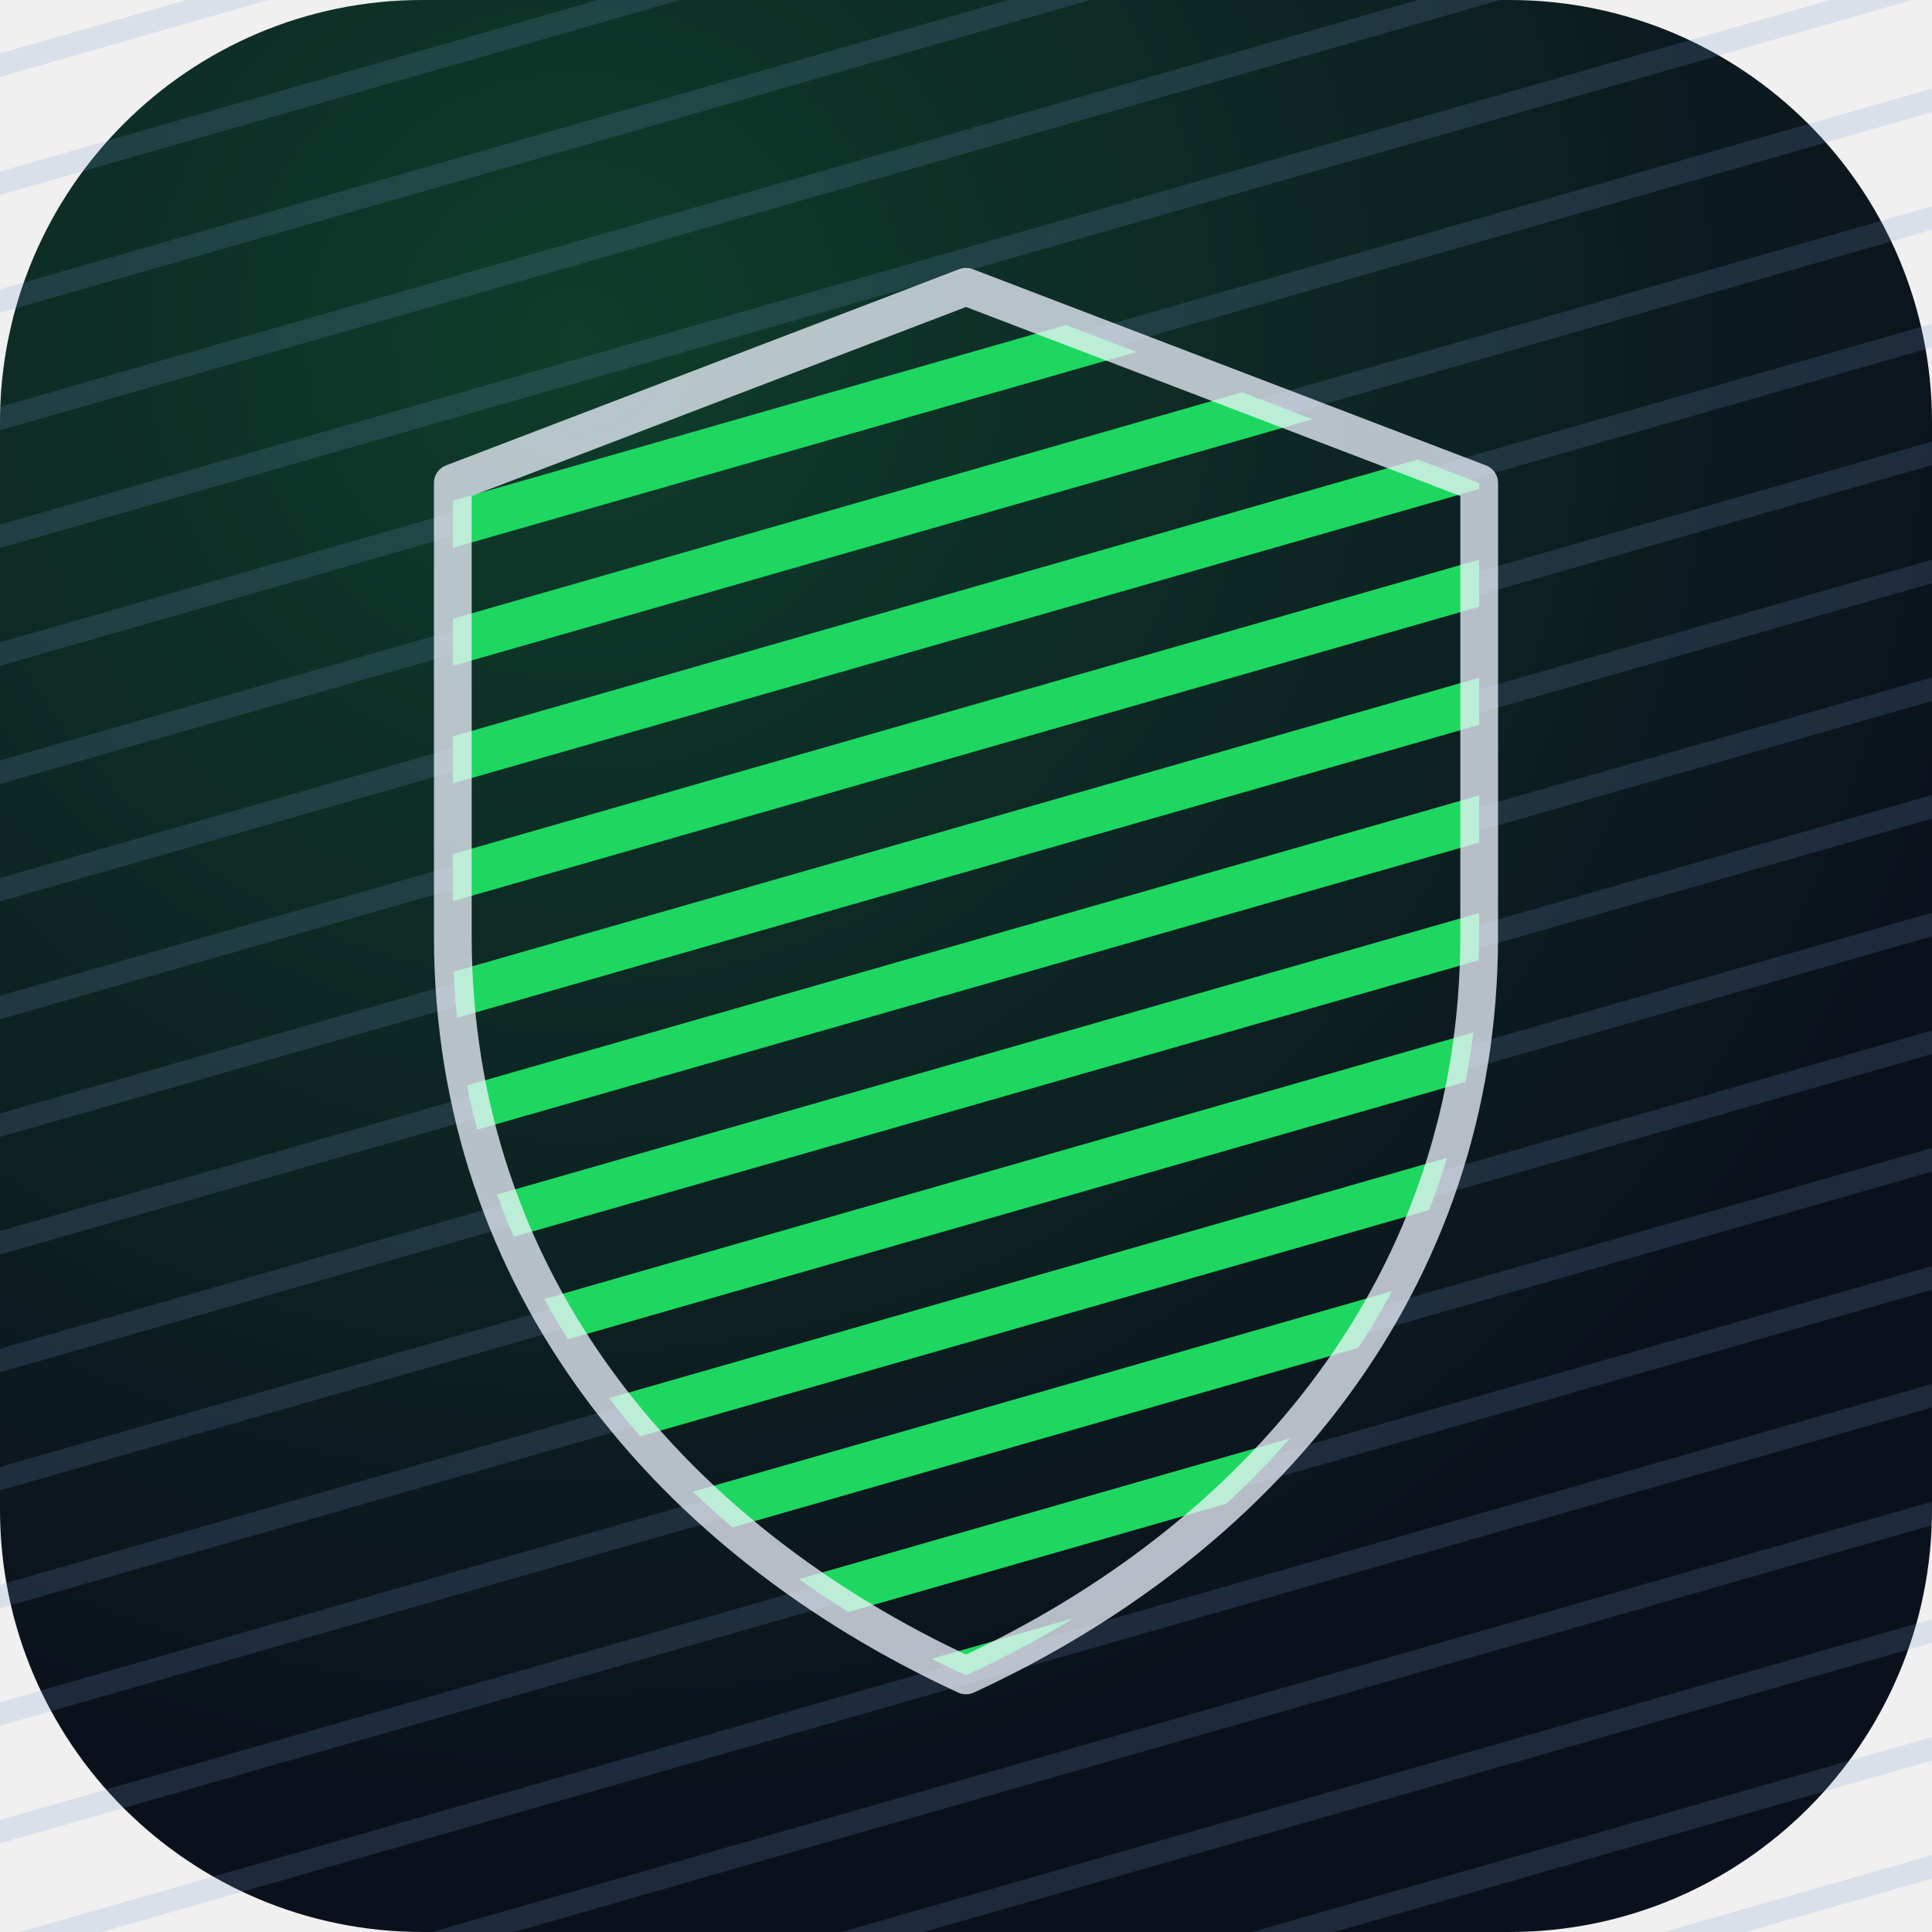
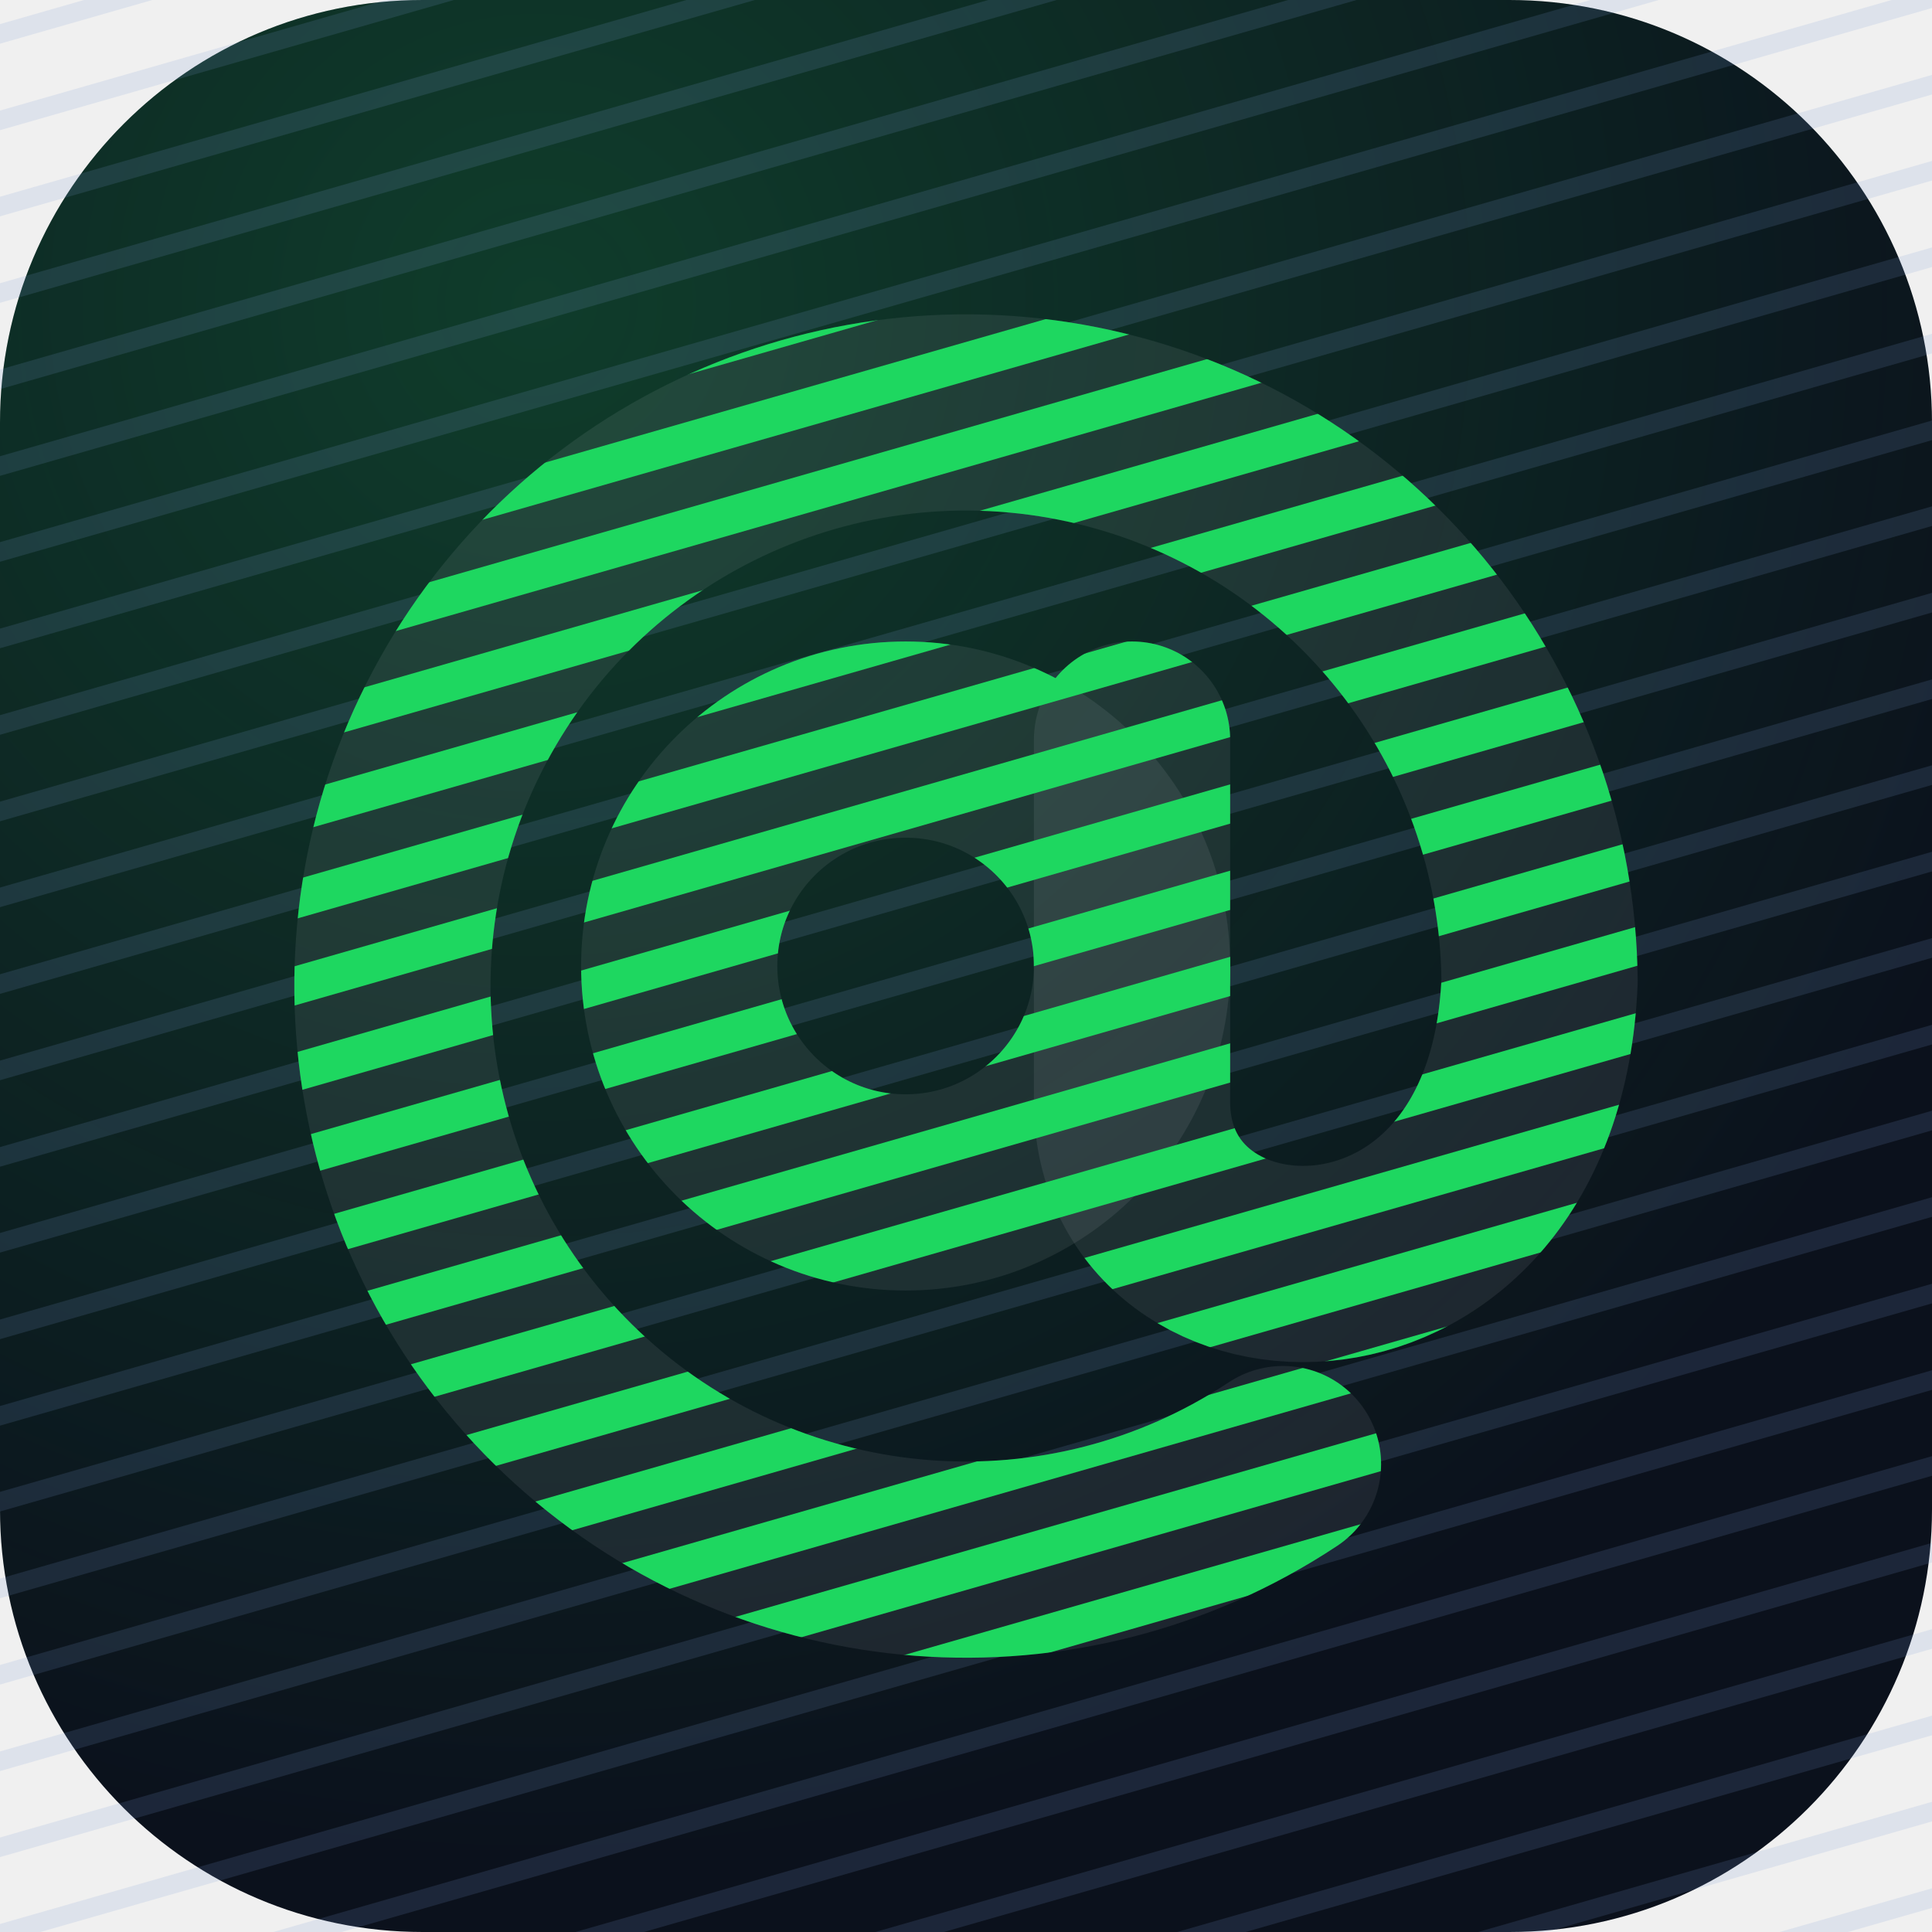
<svg xmlns="http://www.w3.org/2000/svg" viewBox="0 0 256 256" width="256" height="256">
  <defs>
-     <clipPath id="shield">
-       <path d="M128 38 L196 64 V124 C196 170 167 204 128 222 C89 204 60 170 60 124 V64 Z" />
-     </clipPath>
-     <radialGradient id="glow" cx="30%" cy="18%" r="75%">
+     <mask id="glyph" maskUnits="userSpaceOnUse" x="0" y="0" width="256" height="256">
+       <g fill="none" stroke="#fff" stroke-width="26" stroke-linecap="round" stroke-linejoin="round">
+         <circle cx="120" cy="128" r="30" />
+         <path d="M150 98 V146 C150 176 202 178 204 130 A76 76 0 1 0 170 194" />
+       </g>
+     </mask>
+     <radialGradient id="glow" cx="28%" cy="16%" r="80%">
      <stop offset="0" stop-color="#1ed760" stop-opacity="0.22" />
      <stop offset="1" stop-color="#1ed760" stop-opacity="0" />
    </radialGradient>
  </defs>
  <rect width="256" height="256" rx="56" fill="#0b111c" />
  <rect width="256" height="256" rx="56" fill="url(#glow)" />
-   <g stroke="#7896d2" stroke-opacity="0.18" stroke-width="3">
-     <line x1="-113.9" y1="10.1" x2="270.6" y2="-100.2" />
-     <line x1="-109.7" y1="24.5" x2="274.8" y2="-85.7" />
-     <line x1="-105.6" y1="38.9" x2="278.9" y2="-71.3" />
-     <line x1="-101.5" y1="53.4" x2="283.0" y2="-56.9" />
-     <line x1="-97.3" y1="67.8" x2="287.2" y2="-42.5" />
-     <line x1="-93.2" y1="82.2" x2="291.3" y2="-28.1" />
-     <line x1="-89.1" y1="96.6" x2="295.4" y2="-13.6" />
-     <line x1="-84.9" y1="111.0" x2="299.6" y2="0.8" />
-     <line x1="-80.8" y1="125.5" x2="303.7" y2="15.2" />
-     <line x1="-76.7" y1="139.9" x2="307.8" y2="29.6" />
-     <line x1="-72.5" y1="154.3" x2="312.0" y2="44.0" />
-     <line x1="-68.4" y1="168.7" x2="316.1" y2="58.5" />
+   <g stroke="#7896d2" stroke-opacity="0.16" stroke-width="2.5">
+     <line x1="-106.7" y1="35.1" x2="277.8" y2="-75.2" />
+     <line x1="-103.7" y1="45.7" x2="280.8" y2="-64.6" />
+     <line x1="-100.6" y1="56.2" x2="283.9" y2="-54.0" />
+     <line x1="-97.6" y1="66.8" x2="286.9" y2="-43.4" />
+     <line x1="-94.6" y1="77.4" x2="289.9" y2="-32.9" />
+     <line x1="-91.5" y1="88.0" x2="293.0" y2="-22.3" />
+     <line x1="-88.5" y1="98.5" x2="296.0" y2="-11.7" />
+     <line x1="-85.5" y1="109.1" x2="299.0" y2="-1.1" />
+     <line x1="-82.4" y1="119.7" x2="302.1" y2="9.4" />
+     <line x1="-79.4" y1="130.3" x2="305.1" y2="20.0" />
+     <line x1="-76.4" y1="140.8" x2="308.1" y2="30.6" />
+     <line x1="-73.3" y1="151.4" x2="311.2" y2="41.2" />
+     <line x1="-70.3" y1="162.0" x2="314.2" y2="51.7" />
+     <line x1="-67.3" y1="172.6" x2="317.2" y2="62.3" />
    <line x1="-64.3" y1="183.1" x2="320.3" y2="72.9" />
-     <line x1="-60.1" y1="197.5" x2="324.4" y2="87.3" />
-     <line x1="-56.0" y1="212.0" x2="328.5" y2="101.7" />
-     <line x1="-51.8" y1="226.4" x2="332.7" y2="116.1" />
-     <line x1="-47.7" y1="240.8" x2="336.8" y2="130.5" />
-     <line x1="-43.6" y1="255.2" x2="340.9" y2="145.0" />
-     <line x1="-39.4" y1="269.6" x2="345.1" y2="159.4" />
-     <line x1="-35.3" y1="284.1" x2="349.2" y2="173.8" />
-     <line x1="-31.2" y1="298.5" x2="353.3" y2="188.2" />
-     <line x1="-27.0" y1="312.9" x2="357.5" y2="202.6" />
-     <line x1="-22.9" y1="327.3" x2="361.6" y2="217.1" />
-     <line x1="-18.8" y1="341.7" x2="365.7" y2="231.5" />
-     <line x1="-14.6" y1="356.2" x2="369.9" y2="245.9" />
+     <line x1="-61.2" y1="193.7" x2="323.3" y2="83.4" />
+     <line x1="-58.2" y1="204.3" x2="326.3" y2="94.0" />
+     <line x1="-55.2" y1="214.8" x2="329.3" y2="104.6" />
+     <line x1="-52.1" y1="225.4" x2="332.4" y2="115.2" />
+     <line x1="-49.1" y1="236.0" x2="335.4" y2="125.7" />
+     <line x1="-46.1" y1="246.6" x2="338.4" y2="136.3" />
+     <line x1="-43.0" y1="257.1" x2="341.5" y2="146.9" />
+     <line x1="-40.0" y1="267.7" x2="344.5" y2="157.5" />
+     <line x1="-37.0" y1="278.3" x2="347.5" y2="168.0" />
+     <line x1="-33.9" y1="288.9" x2="350.6" y2="178.6" />
+     <line x1="-30.9" y1="299.4" x2="353.6" y2="189.2" />
+     <line x1="-27.9" y1="310.0" x2="356.6" y2="199.8" />
+     <line x1="-24.8" y1="320.6" x2="359.7" y2="210.3" />
+     <line x1="-21.8" y1="331.2" x2="362.7" y2="220.9" />
  </g>
-   <g clip-path="url(#shield)" stroke="#1ed760" stroke-width="6" stroke-linecap="round">
-     <line x1="-113.9" y1="10.1" x2="270.6" y2="-100.2" />
-     <line x1="-109.7" y1="24.5" x2="274.8" y2="-85.7" />
-     <line x1="-105.6" y1="38.9" x2="278.9" y2="-71.3" />
-     <line x1="-101.5" y1="53.4" x2="283.0" y2="-56.9" />
-     <line x1="-97.3" y1="67.8" x2="287.2" y2="-42.5" />
-     <line x1="-93.2" y1="82.2" x2="291.3" y2="-28.1" />
-     <line x1="-89.1" y1="96.6" x2="295.4" y2="-13.6" />
-     <line x1="-84.9" y1="111.0" x2="299.6" y2="0.8" />
-     <line x1="-80.8" y1="125.5" x2="303.7" y2="15.2" />
-     <line x1="-76.7" y1="139.9" x2="307.8" y2="29.6" />
-     <line x1="-72.5" y1="154.3" x2="312.0" y2="44.0" />
-     <line x1="-68.4" y1="168.7" x2="316.1" y2="58.5" />
+   <g fill="none" stroke="#eef4ff" stroke-opacity="0.08" stroke-width="26" stroke-linecap="round" stroke-linejoin="round">
+     <circle cx="120" cy="128" r="30" />
+     <path d="M150 98 V146 C150 176 202 178 204 130 A76 76 0 1 0 170 194" />
+   </g>
+   <g mask="url(#glyph)" stroke="#1ed760" stroke-width="5">
+     <line x1="-106.7" y1="35.1" x2="277.8" y2="-75.2" />
+     <line x1="-103.7" y1="45.7" x2="280.8" y2="-64.6" />
+     <line x1="-100.6" y1="56.2" x2="283.9" y2="-54.0" />
+     <line x1="-97.6" y1="66.8" x2="286.9" y2="-43.4" />
+     <line x1="-94.6" y1="77.4" x2="289.9" y2="-32.9" />
+     <line x1="-91.5" y1="88.0" x2="293.0" y2="-22.3" />
+     <line x1="-88.5" y1="98.5" x2="296.0" y2="-11.7" />
+     <line x1="-85.5" y1="109.1" x2="299.0" y2="-1.1" />
+     <line x1="-82.4" y1="119.7" x2="302.1" y2="9.4" />
+     <line x1="-79.4" y1="130.3" x2="305.1" y2="20.0" />
+     <line x1="-76.4" y1="140.8" x2="308.1" y2="30.6" />
+     <line x1="-73.3" y1="151.4" x2="311.2" y2="41.2" />
+     <line x1="-70.3" y1="162.0" x2="314.2" y2="51.7" />
+     <line x1="-67.3" y1="172.6" x2="317.2" y2="62.3" />
    <line x1="-64.3" y1="183.1" x2="320.3" y2="72.9" />
-     <line x1="-60.1" y1="197.5" x2="324.4" y2="87.3" />
-     <line x1="-56.0" y1="212.0" x2="328.5" y2="101.7" />
-     <line x1="-51.8" y1="226.4" x2="332.7" y2="116.1" />
-     <line x1="-47.7" y1="240.8" x2="336.8" y2="130.5" />
-     <line x1="-43.6" y1="255.2" x2="340.9" y2="145.0" />
-     <line x1="-39.4" y1="269.6" x2="345.1" y2="159.4" />
-     <line x1="-35.3" y1="284.1" x2="349.2" y2="173.8" />
-     <line x1="-31.2" y1="298.5" x2="353.3" y2="188.2" />
-     <line x1="-27.0" y1="312.9" x2="357.5" y2="202.6" />
-     <line x1="-22.9" y1="327.3" x2="361.6" y2="217.1" />
-     <line x1="-18.8" y1="341.7" x2="365.7" y2="231.5" />
-     <line x1="-14.6" y1="356.2" x2="369.9" y2="245.9" />
+     <line x1="-61.2" y1="193.7" x2="323.3" y2="83.4" />
+     <line x1="-58.2" y1="204.3" x2="326.3" y2="94.0" />
+     <line x1="-55.2" y1="214.8" x2="329.3" y2="104.6" />
+     <line x1="-52.1" y1="225.4" x2="332.4" y2="115.2" />
+     <line x1="-49.1" y1="236.0" x2="335.4" y2="125.7" />
+     <line x1="-46.1" y1="246.6" x2="338.4" y2="136.3" />
+     <line x1="-43.0" y1="257.1" x2="341.5" y2="146.9" />
+     <line x1="-40.0" y1="267.7" x2="344.5" y2="157.5" />
+     <line x1="-37.0" y1="278.3" x2="347.5" y2="168.0" />
+     <line x1="-33.9" y1="288.9" x2="350.6" y2="178.6" />
+     <line x1="-30.9" y1="299.4" x2="353.6" y2="189.2" />
+     <line x1="-27.9" y1="310.0" x2="356.6" y2="199.8" />
+     <line x1="-24.8" y1="320.6" x2="359.7" y2="210.3" />
+     <line x1="-21.8" y1="331.2" x2="362.7" y2="220.9" />
  </g>
-   <path d="M128 38 L196 64 V124 C196 170 167 204 128 222 C89 204 60 170 60 124 V64 Z" fill="none" stroke="#eef4ff" stroke-opacity="0.75" stroke-width="5" stroke-linejoin="round" />
</svg>
